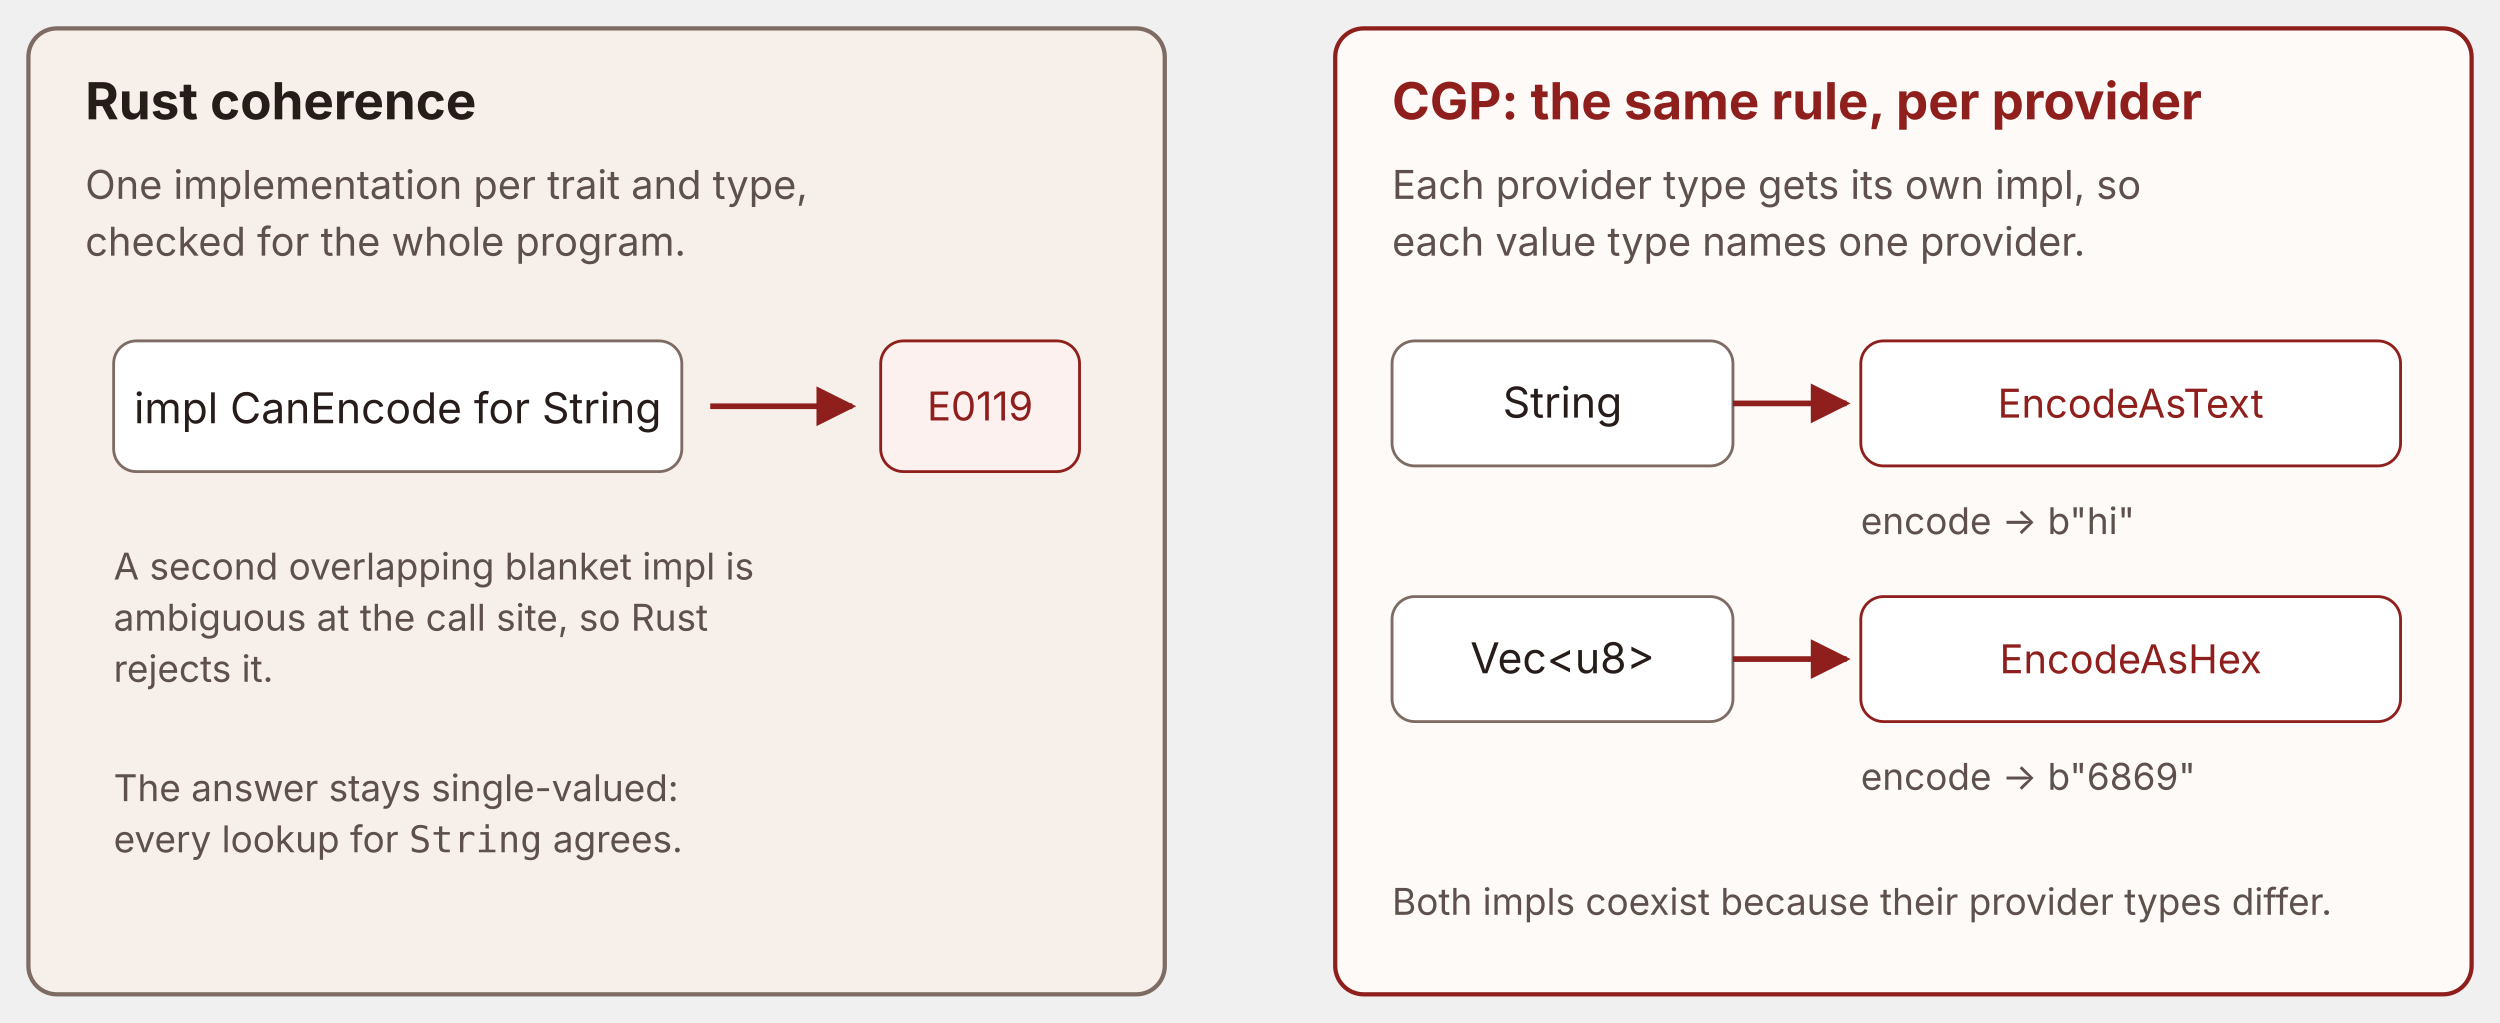
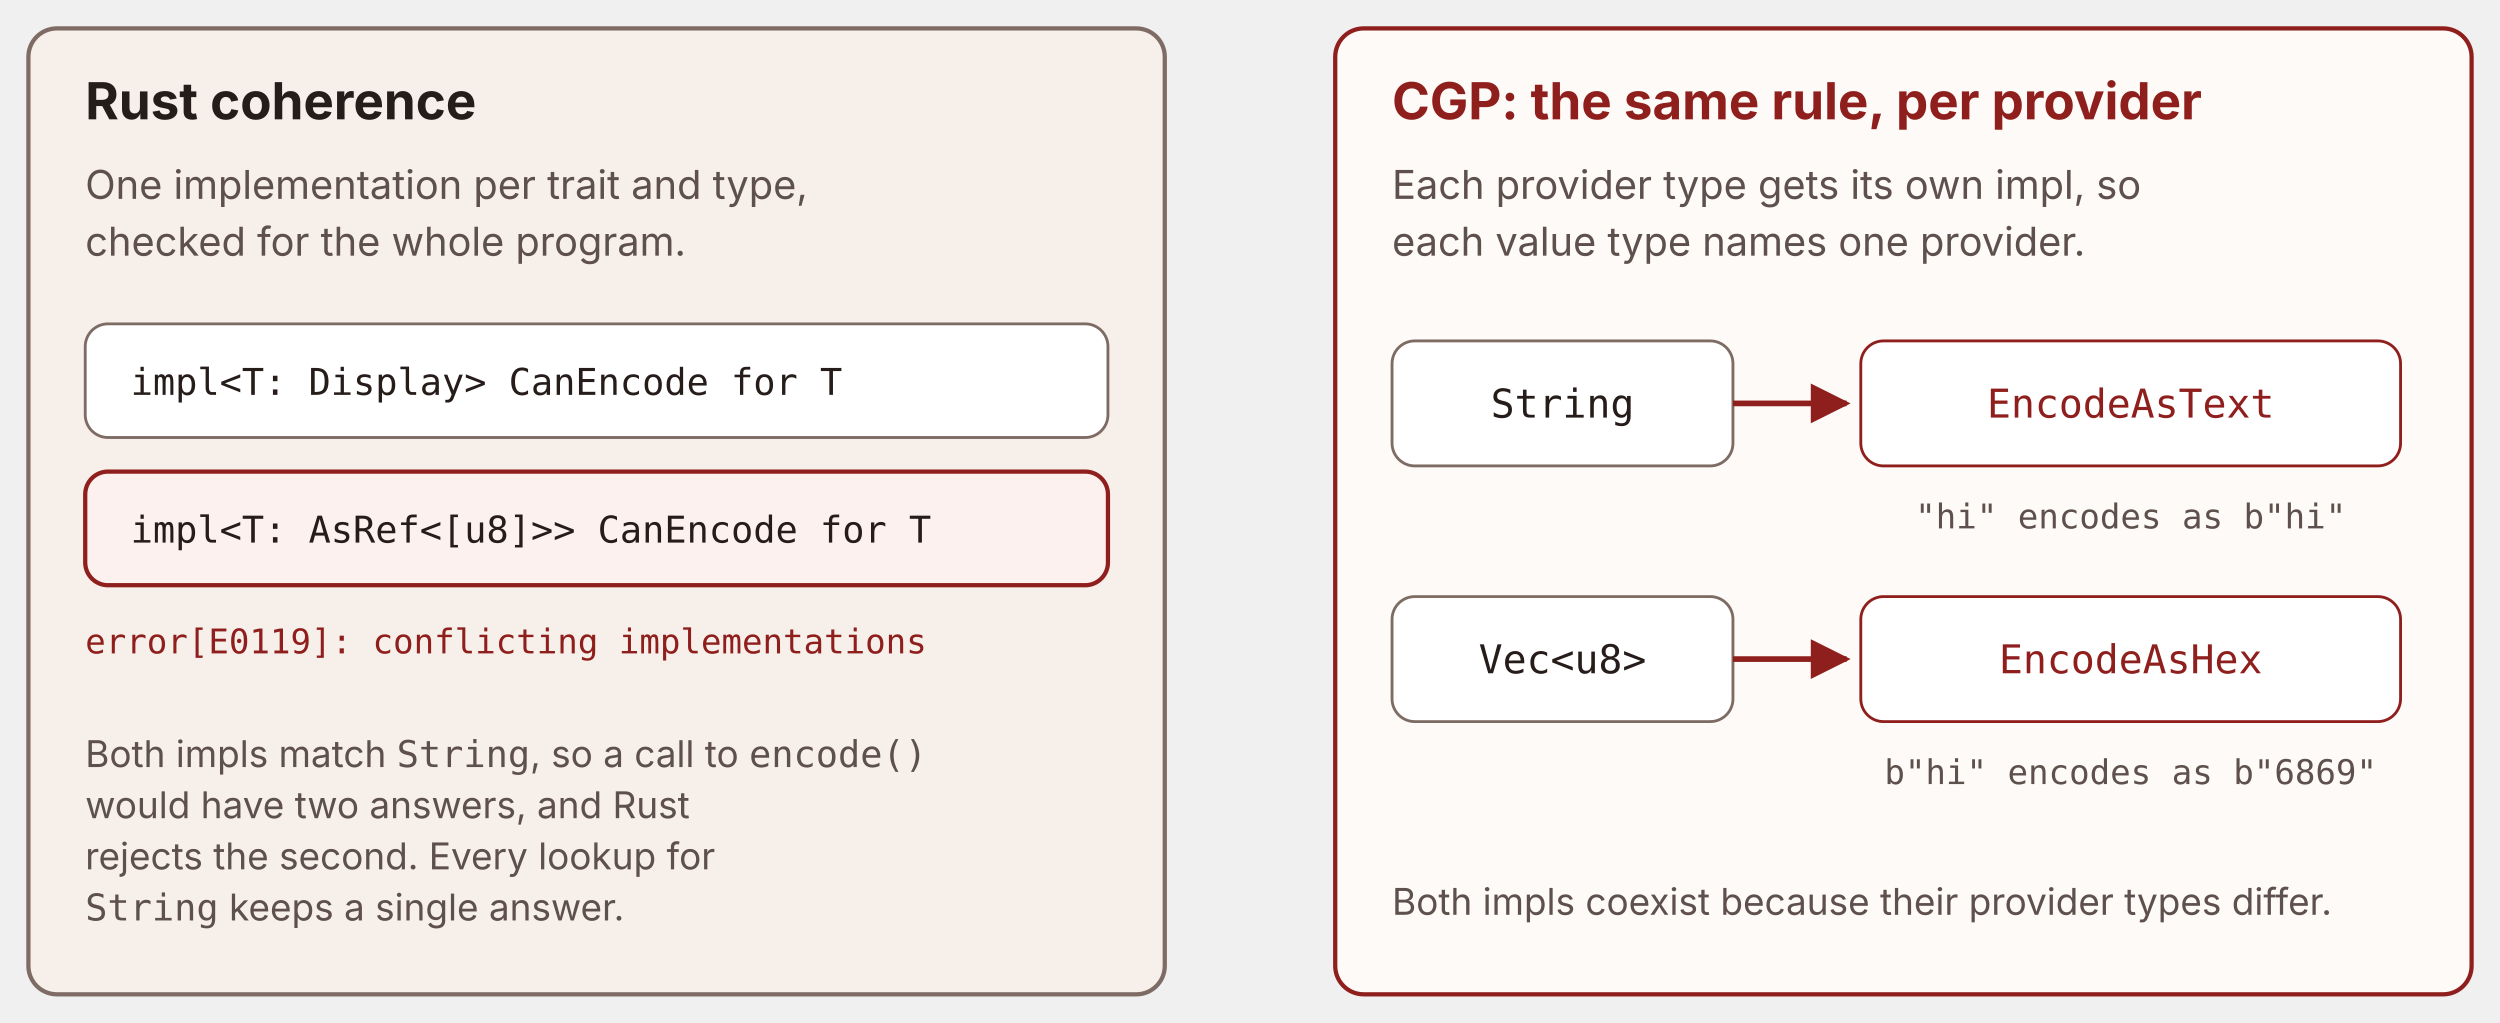
<svg xmlns="http://www.w3.org/2000/svg" viewBox="0 0 880 360" role="img" aria-labelledby="title desc" font-family="ui-sans-serif, system-ui, -apple-system, Segoe UI, sans-serif">
  <defs>
    <marker id="arrow" viewBox="0 0 10 10" refX="9" refY="5" markerWidth="7" markerHeight="7" orient="auto-start-reverse">
      <path d="M 0 0 L 10 5 L 0 10 z" fill="#8f1f1d" />
    </marker>
  </defs>
  <rect x="10" y="10" width="400" height="340" rx="10" fill="#f7f0ea" stroke="#7d6b64" stroke-width="1.5" />
  <text x="30" y="42" font-size="18" font-weight="700" fill="#261d1b">Rust coherence</text>
  <text x="30" y="70" font-size="14" fill="#5e504c">One implementation per trait and type,</text>
  <text x="30" y="90" font-size="14" fill="#5e504c">checked for the whole program.</text>
-   <rect x="40" y="120" width="200" height="46" rx="8" fill="#ffffff" stroke="#7d6b64" />
-   <text x="140" y="149" text-anchor="middle" font-size="15" fill="#261d1b">impl CanEncode for String</text>
-   <path d="M 250 143 L 300 143" stroke="#8f1f1d" stroke-width="2" marker-end="url(#arrow)" />
-   <rect x="310" y="120" width="70" height="46" rx="8" fill="#fcf1ef" stroke="#8f1f1d" />
-   <text x="345" y="148" text-anchor="middle" font-size="14" fill="#8f1f1d">E0119</text>
-   <text x="40" y="204" font-size="13" fill="#5e504c">A second overlapping blanket impl is</text>
-   <text x="40" y="222" font-size="13" fill="#5e504c">ambiguous at the call site, so Rust</text>
-   <text x="40" y="240" font-size="13" fill="#5e504c">rejects it.</text>
-   <text x="40" y="282" font-size="13" fill="#5e504c">The answer stays single-valued:</text>
-   <text x="40" y="300" font-size="13" fill="#5e504c">every lookup for <tspan font-family="ui-monospace, SFMono-Regular, Menlo, monospace">String</tspan> agrees.</text>
+   <g font-family="ui-monospace, SFMono-Regular, Menlo, Consolas, monospace" font-size="13">
+     <rect x="30" y="114" width="360" height="40" rx="8" fill="#ffffff" stroke="#7d6b64" />
+     <text x="46" y="139" fill="#261d1b">impl&lt;T: Display&gt; CanEncode for T</text>
+     <rect x="30" y="166" width="360" height="40" rx="8" fill="#fcf1ef" stroke="#8f1f1d" stroke-width="1.5" />
+     <text x="46" y="191" fill="#261d1b">impl&lt;T: AsRef&lt;[u8]&gt;&gt; CanEncode for T</text>
+     <text x="30" y="230" font-size="12" fill="#8f1f1d">error[E0119]: conflicting implementations</text>
+   </g>
+   <text x="30" y="270" font-size="13" fill="#5e504c">Both impls match <tspan font-family="ui-monospace, SFMono-Regular, Menlo, Consolas, monospace">String</tspan>, so a call to <tspan font-family="ui-monospace, SFMono-Regular, Menlo, Consolas, monospace">encode()</tspan>
+   </text>
+   <text x="30" y="288" font-size="13" fill="#5e504c">would have two answers, and Rust</text>
+   <text x="30" y="306" font-size="13" fill="#5e504c">rejects the second. Every lookup for</text>
+   <text x="30" y="324" font-size="13" fill="#5e504c">
+     <tspan font-family="ui-monospace, SFMono-Regular, Menlo, Consolas, monospace">String</tspan> keeps a single answer.</text>
  <rect x="470" y="10" width="400" height="340" rx="10" fill="#fdfaf7" stroke="#8f1f1d" stroke-width="1.5" />
  <text x="490" y="42" font-size="18" font-weight="700" fill="#8f1f1d">CGP: the same rule, per provider</text>
  <text x="490" y="70" font-size="14" fill="#5e504c">Each provider type gets its own impl, so</text>
  <text x="490" y="90" font-size="14" fill="#5e504c">each value type names one provider.</text>
-   <rect x="490" y="120" width="120" height="44" rx="8" fill="#ffffff" stroke="#7d6b64" />
-   <text x="550" y="147" text-anchor="middle" font-size="15" fill="#261d1b">String</text>
-   <path d="M 610 142 L 650 142" stroke="#8f1f1d" stroke-width="2" marker-end="url(#arrow)" />
-   <rect x="655" y="120" width="190" height="44" rx="8" fill="#ffffff" stroke="#8f1f1d" />
-   <text x="750" y="147" text-anchor="middle" font-size="14" fill="#8f1f1d">EncodeAsText</text>
-   <text x="655" y="188" font-size="13" fill="#5e504c">encode → b"hi"</text>
-   <rect x="490" y="210" width="120" height="44" rx="8" fill="#ffffff" stroke="#7d6b64" />
-   <text x="550" y="237" text-anchor="middle" font-size="15" fill="#261d1b">Vec&lt;u8&gt;</text>
-   <path d="M 610 232 L 650 232" stroke="#8f1f1d" stroke-width="2" marker-end="url(#arrow)" />
-   <rect x="655" y="210" width="190" height="44" rx="8" fill="#ffffff" stroke="#8f1f1d" />
-   <text x="750" y="237" text-anchor="middle" font-size="14" fill="#8f1f1d">EncodeAsHex</text>
-   <text x="655" y="278" font-size="13" fill="#5e504c">encode → b"6869"</text>
+   <g font-family="ui-monospace, SFMono-Regular, Menlo, Consolas, monospace">
+     <rect x="490" y="120" width="120" height="44" rx="8" fill="#ffffff" stroke="#7d6b64" />
+     <text x="550" y="147" text-anchor="middle" font-size="14" fill="#261d1b">String</text>
+     <path d="M 610 142 L 650 142" stroke="#8f1f1d" stroke-width="2" marker-end="url(#arrow)" />
+     <rect x="655" y="120" width="190" height="44" rx="8" fill="#ffffff" stroke="#8f1f1d" />
+     <text x="750" y="147" text-anchor="middle" font-size="14" fill="#8f1f1d">EncodeAsText</text>
+     <text x="750" y="186" text-anchor="middle" font-size="12" fill="#5e504c">"hi" encodes as b"hi"</text>
+     <rect x="490" y="210" width="120" height="44" rx="8" fill="#ffffff" stroke="#7d6b64" />
+     <text x="550" y="237" text-anchor="middle" font-size="14" fill="#261d1b">Vec&lt;u8&gt;</text>
+     <path d="M 610 232 L 650 232" stroke="#8f1f1d" stroke-width="2" marker-end="url(#arrow)" />
+     <rect x="655" y="210" width="190" height="44" rx="8" fill="#ffffff" stroke="#8f1f1d" />
+     <text x="750" y="237" text-anchor="middle" font-size="14" fill="#8f1f1d">EncodeAsHex</text>
+     <text x="750" y="276" text-anchor="middle" font-size="12" fill="#5e504c">b"hi" encodes as b"6869"</text>
+   </g>
  <text x="490" y="322" font-size="13" fill="#5e504c">Both impls coexist because their provider types differ.</text>
</svg>
